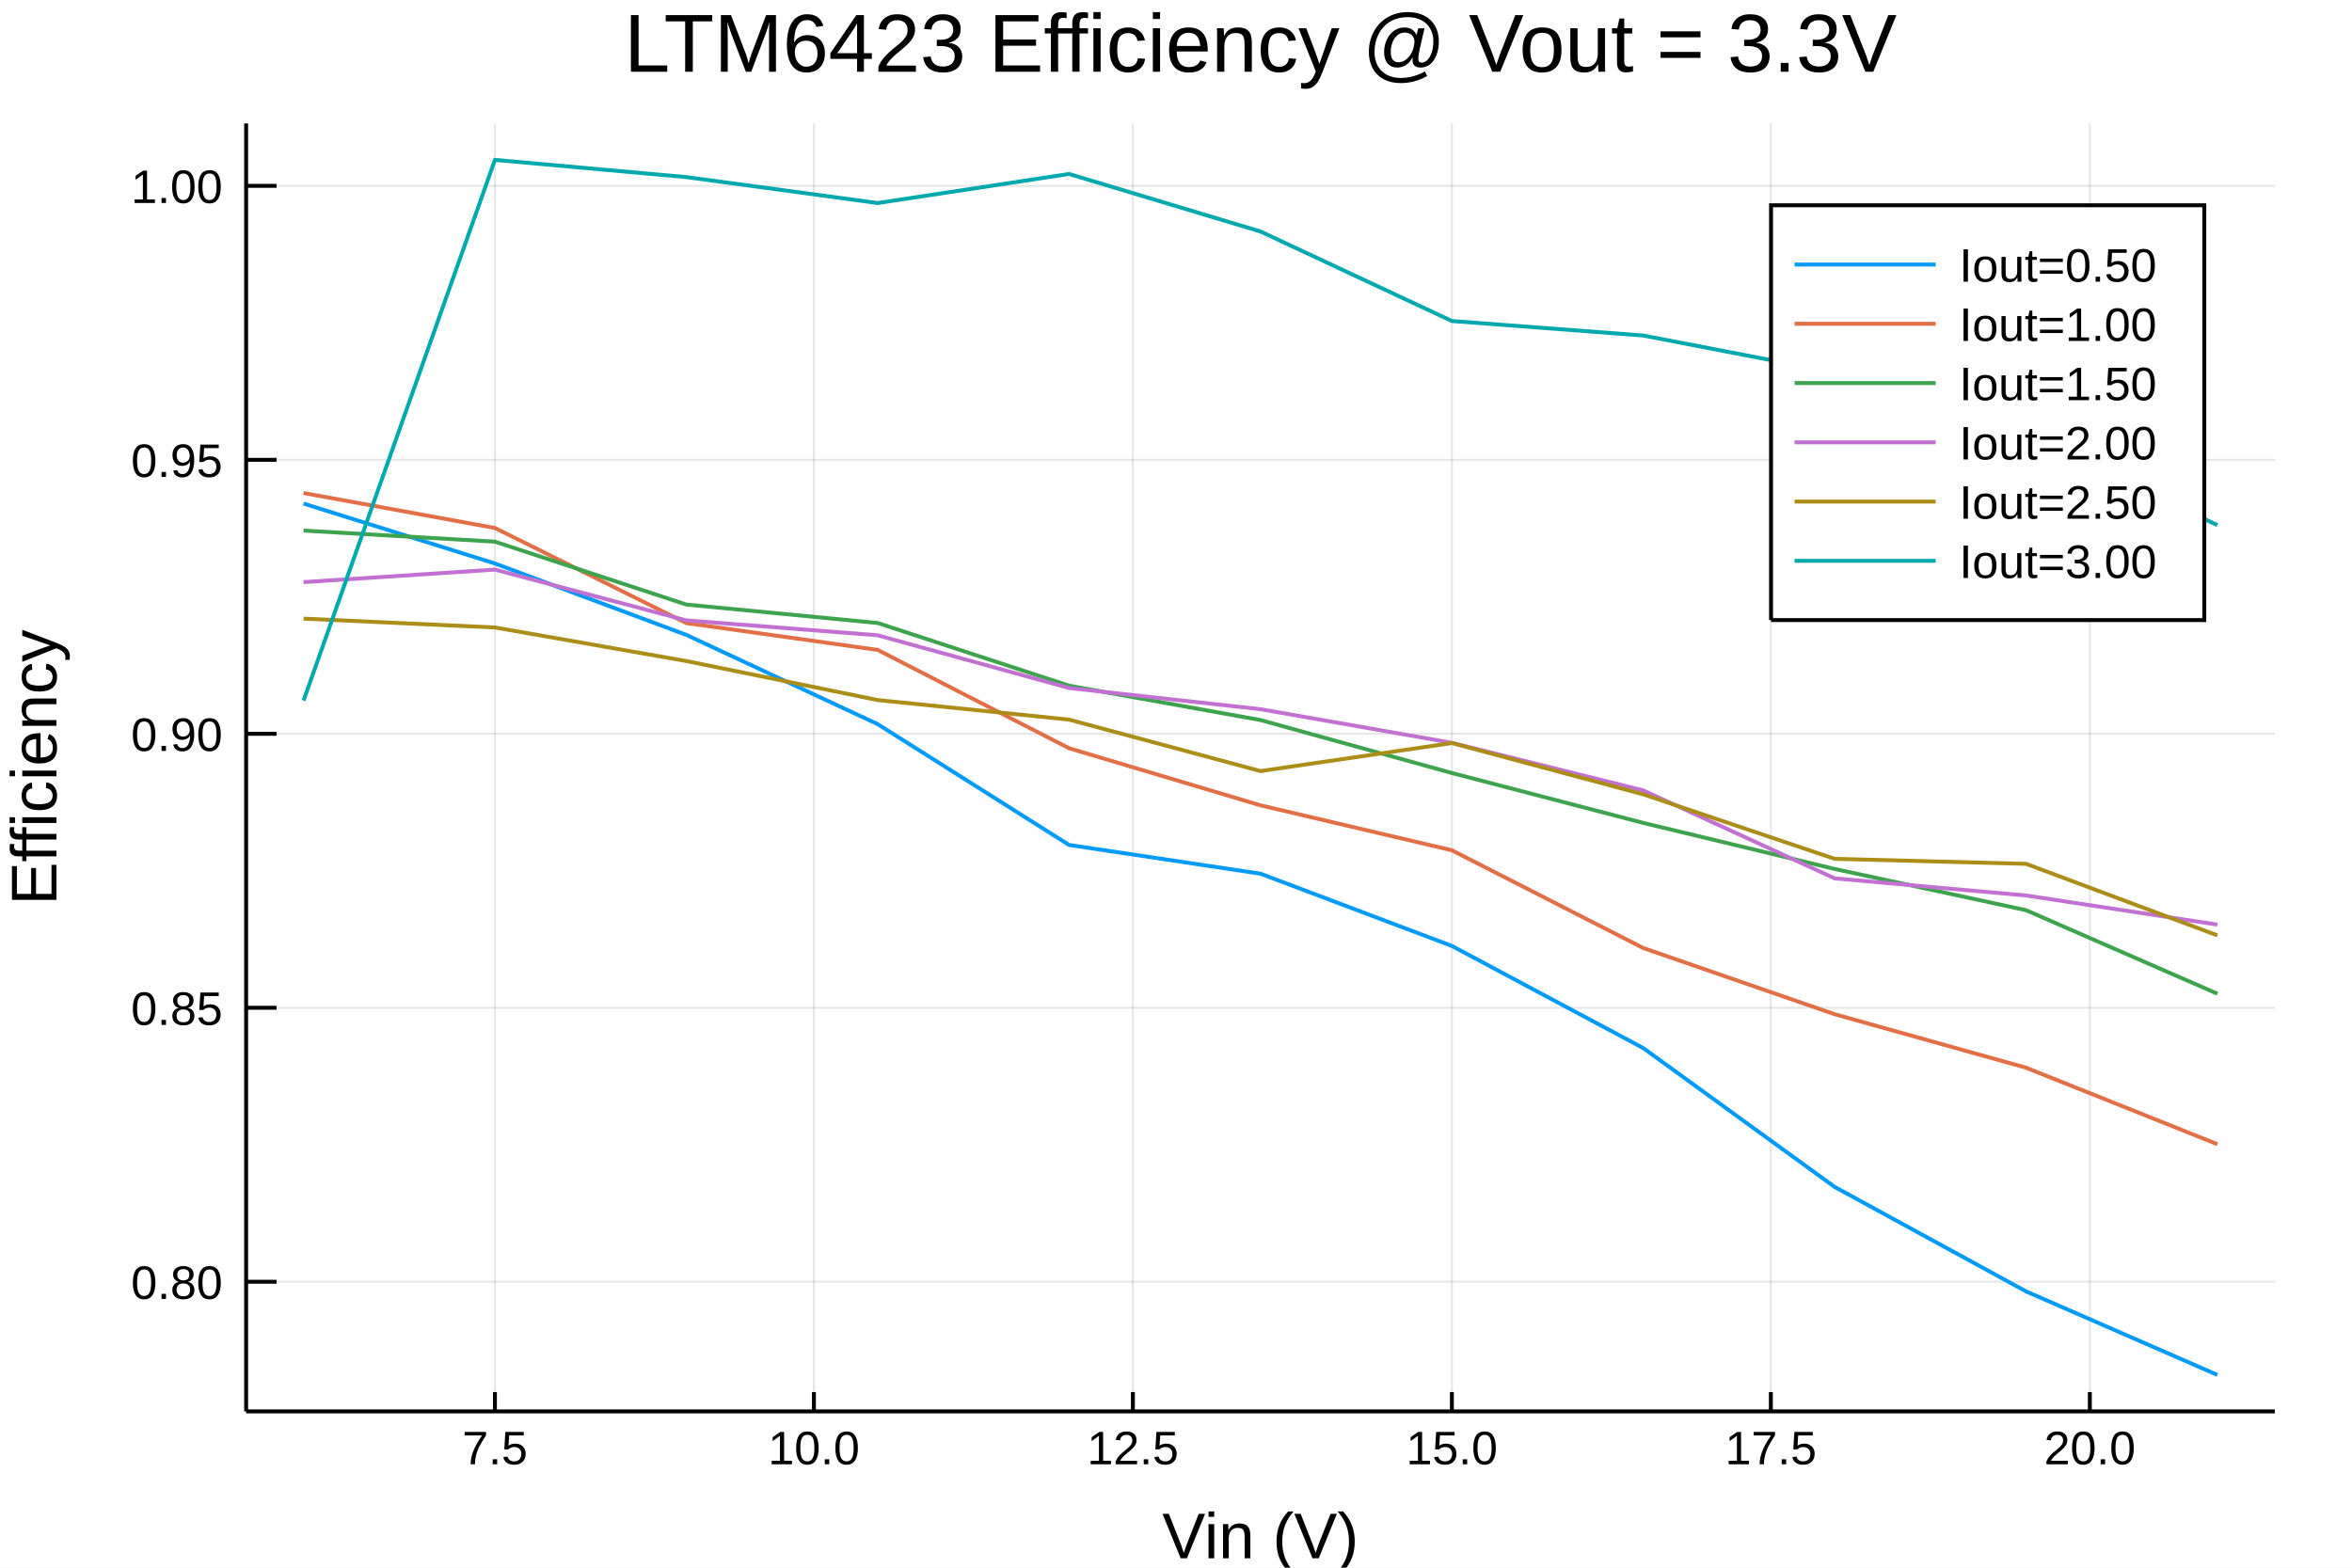
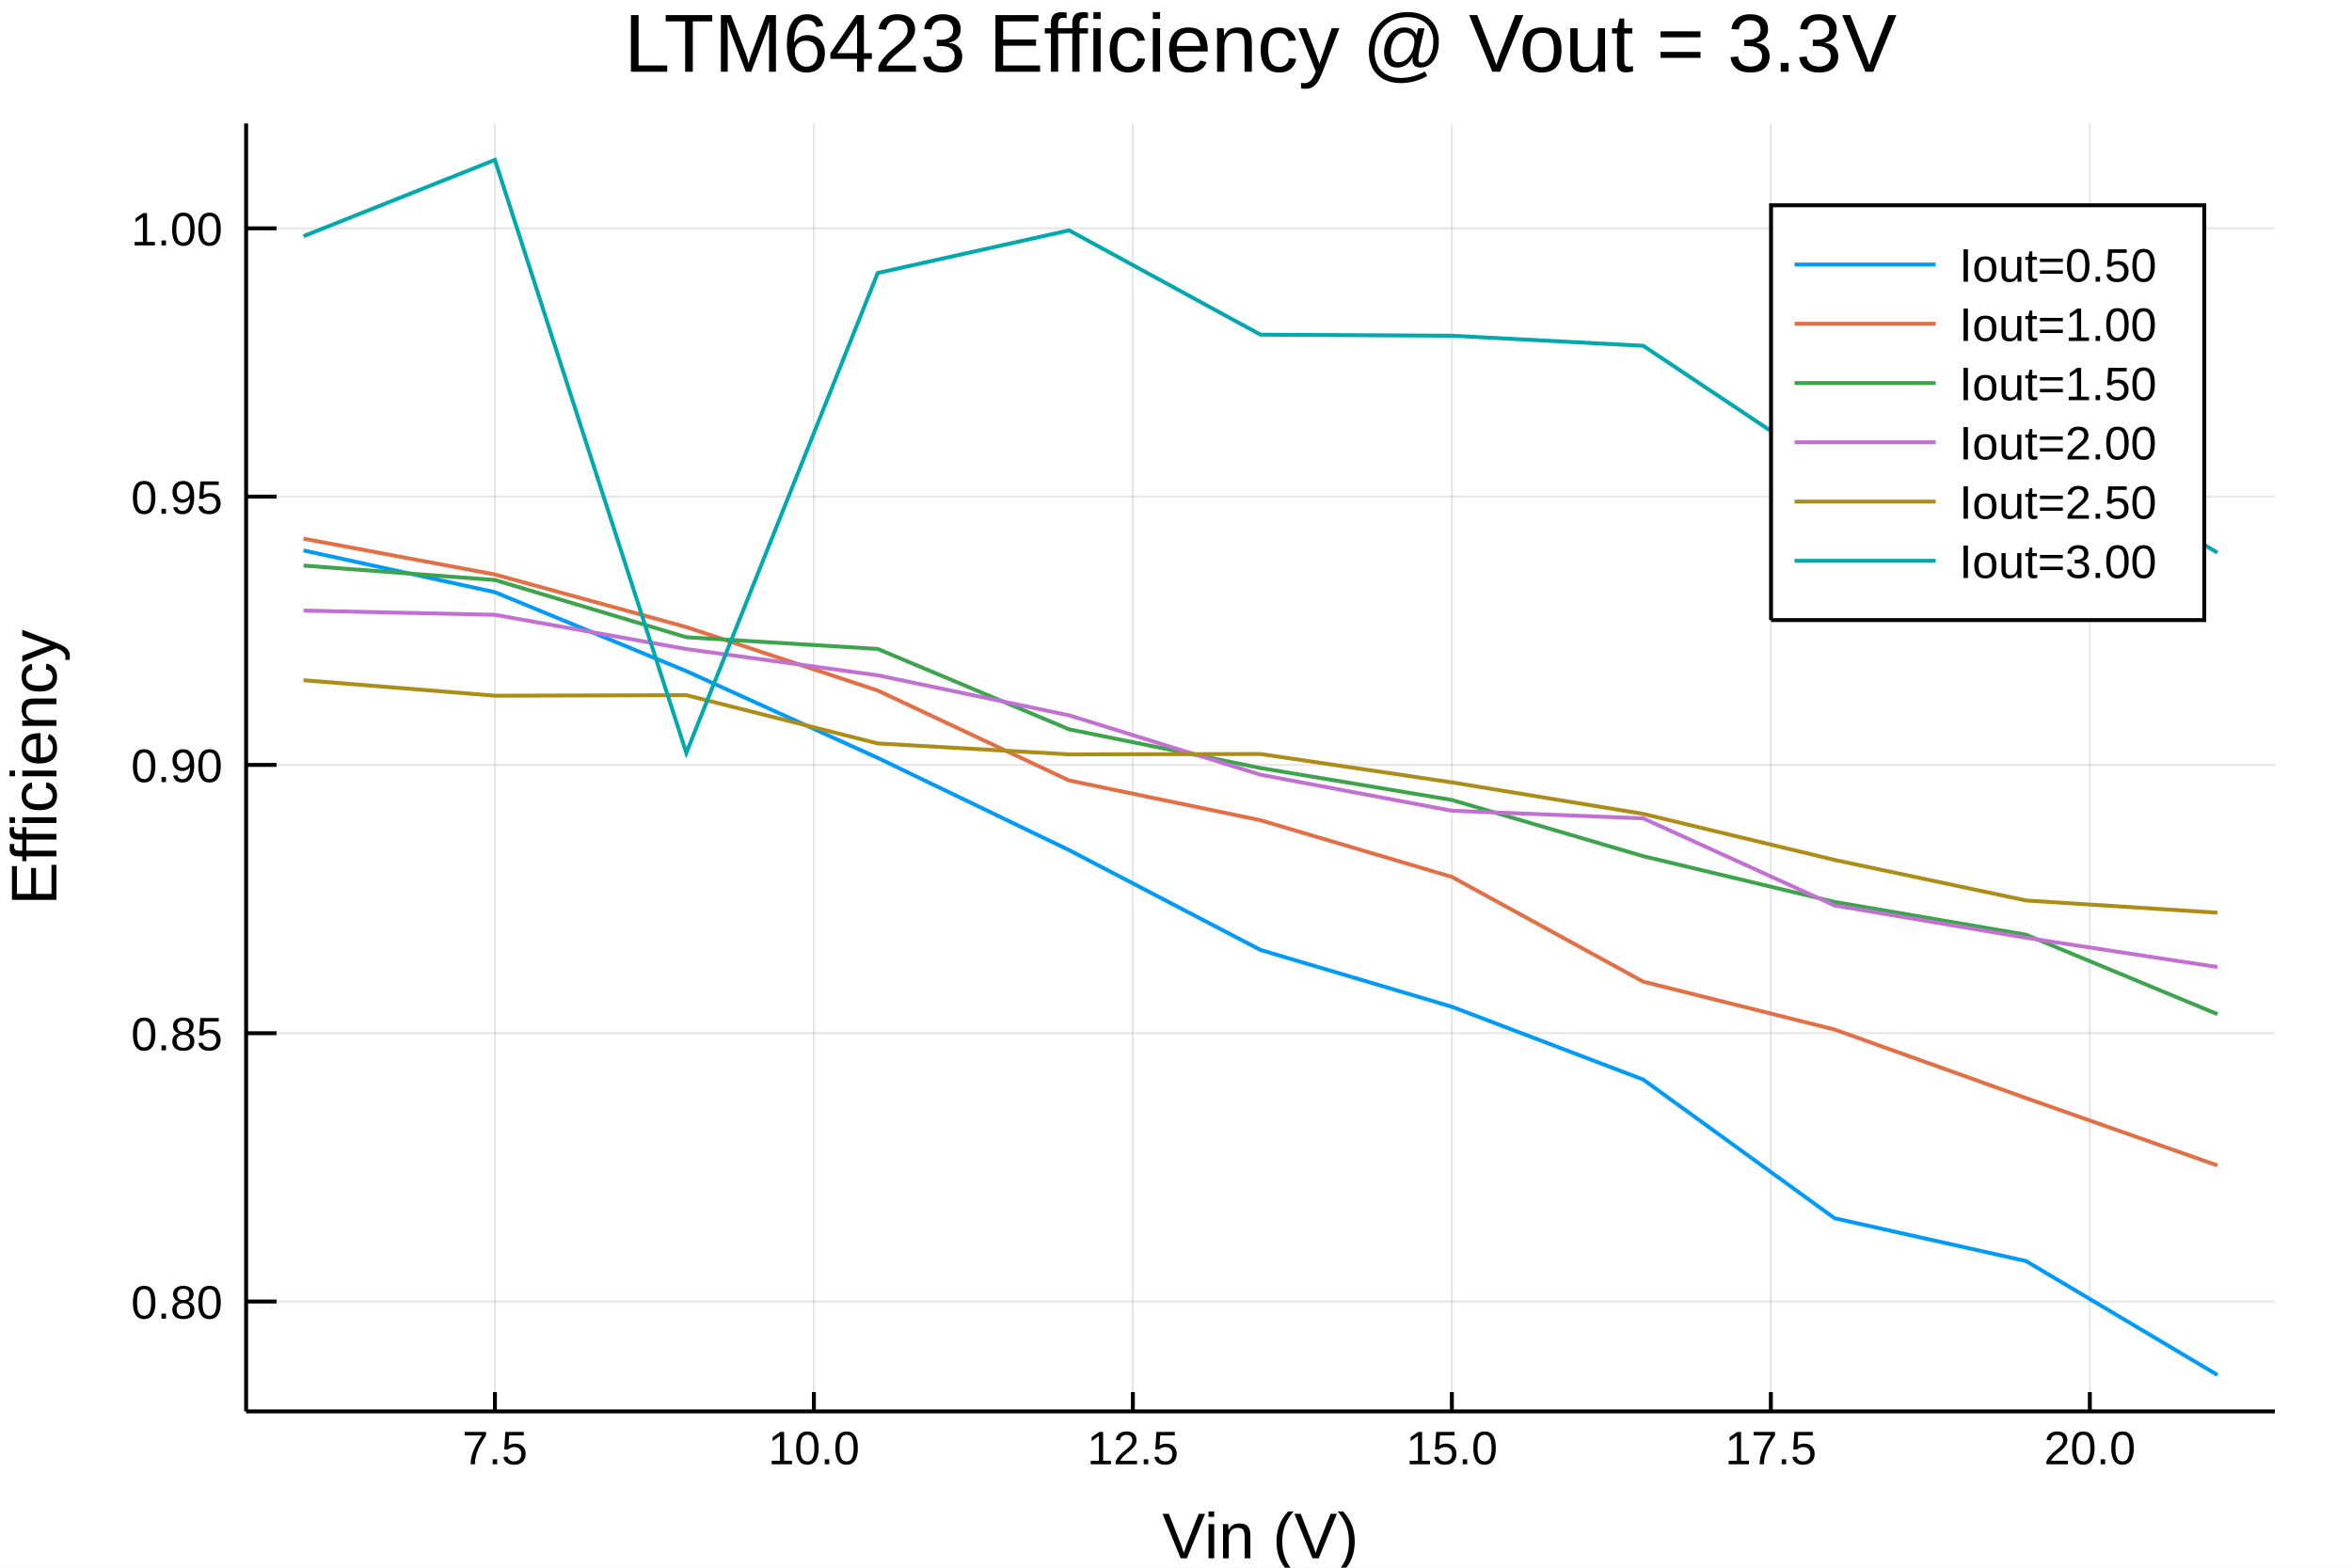
<svg xmlns="http://www.w3.org/2000/svg" width="600" height="400" viewBox="0 0 2400 1600">
  <defs>
-     <clipPath id="clip2200">
+     <clipPath id="clip2400">
      <rect x="0" y="0" width="2000" height="2000" />
    </clipPath>
  </defs>
  <defs>
-     <clipPath id="clip2201">
+     <clipPath id="clip2401">
      <rect x="0" y="0" width="2400" height="1600" />
    </clipPath>
  </defs>
-   <polygon clip-path="url(#clip2201)" points=" 0,1600 2400,1600 2400,0 0,0    " fill="#ffffff" fill-opacity="1" />
+   <polygon clip-path="url(#clip2401)" points=" 0,1600 2400,1600 2400,0 0,0    " fill="#ffffff" fill-opacity="1" />
  <defs>
-     <clipPath id="clip2202">
+     <clipPath id="clip2402">
      <rect x="480" y="0" width="1681" height="1600" />
    </clipPath>
  </defs>
-   <polygon clip-path="url(#clip2201)" points=" 251.149,1440.48 2321.26,1440.48 2321.26,125.984 251.149,125.984    " fill="#ffffff" fill-opacity="1" />
+   <polygon clip-path="url(#clip2401)" points=" 251.149,1440.48 2321.26,1440.48 2321.26,125.984 251.149,125.984    " fill="#ffffff" fill-opacity="1" />
  <defs>
-     <clipPath id="clip2203">
+     <clipPath id="clip2403">
      <rect x="251" y="125" width="2071" height="1315" />
    </clipPath>
  </defs>
-   <polyline clip-path="url(#clip2203)" style="stroke:#000000; stroke-width:2; stroke-opacity:0.1; fill:none" points="   505.03,1440.48 505.03,125.984    " />
-   <polyline clip-path="url(#clip2203)" style="stroke:#000000; stroke-width:2; stroke-opacity:0.1; fill:none" points="   830.519,1440.48 830.519,125.984    " />
-   <polyline clip-path="url(#clip2203)" style="stroke:#000000; stroke-width:2; stroke-opacity:0.1; fill:none" points="   1156.01,1440.48 1156.01,125.984    " />
-   <polyline clip-path="url(#clip2203)" style="stroke:#000000; stroke-width:2; stroke-opacity:0.1; fill:none" points="   1481.5,1440.48 1481.5,125.984    " />
-   <polyline clip-path="url(#clip2203)" style="stroke:#000000; stroke-width:2; stroke-opacity:0.1; fill:none" points="   1806.99,1440.48 1806.99,125.984    " />
-   <polyline clip-path="url(#clip2203)" style="stroke:#000000; stroke-width:2; stroke-opacity:0.1; fill:none" points="   2132.48,1440.48 2132.48,125.984    " />
-   <polyline clip-path="url(#clip2203)" style="stroke:#000000; stroke-width:2; stroke-opacity:0.1; fill:none" points="   251.149,1308.17 2321.26,1308.17    " />
-   <polyline clip-path="url(#clip2203)" style="stroke:#000000; stroke-width:2; stroke-opacity:0.1; fill:none" points="   251.149,1028.54 2321.26,1028.54    " />
-   <polyline clip-path="url(#clip2203)" style="stroke:#000000; stroke-width:2; stroke-opacity:0.1; fill:none" points="   251.149,748.921 2321.26,748.921    " />
-   <polyline clip-path="url(#clip2203)" style="stroke:#000000; stroke-width:2; stroke-opacity:0.1; fill:none" points="   251.149,469.297 2321.26,469.297    " />
-   <polyline clip-path="url(#clip2203)" style="stroke:#000000; stroke-width:2; stroke-opacity:0.1; fill:none" points="   251.149,189.673 2321.26,189.673    " />
-   <polyline clip-path="url(#clip2201)" style="stroke:#000000; stroke-width:4; stroke-opacity:1; fill:none" points="   251.149,1440.48 2321.26,1440.48    " />
-   <polyline clip-path="url(#clip2201)" style="stroke:#000000; stroke-width:4; stroke-opacity:1; fill:none" points="   251.149,1440.48 251.149,125.984    " />
-   <polyline clip-path="url(#clip2201)" style="stroke:#000000; stroke-width:4; stroke-opacity:1; fill:none" points="   505.03,1440.48 505.03,1420.77    " />
-   <polyline clip-path="url(#clip2201)" style="stroke:#000000; stroke-width:4; stroke-opacity:1; fill:none" points="   830.519,1440.48 830.519,1420.77    " />
-   <polyline clip-path="url(#clip2201)" style="stroke:#000000; stroke-width:4; stroke-opacity:1; fill:none" points="   1156.01,1440.48 1156.01,1420.77    " />
-   <polyline clip-path="url(#clip2201)" style="stroke:#000000; stroke-width:4; stroke-opacity:1; fill:none" points="   1481.5,1440.48 1481.5,1420.77    " />
-   <polyline clip-path="url(#clip2201)" style="stroke:#000000; stroke-width:4; stroke-opacity:1; fill:none" points="   1806.99,1440.48 1806.99,1420.77    " />
-   <polyline clip-path="url(#clip2201)" style="stroke:#000000; stroke-width:4; stroke-opacity:1; fill:none" points="   2132.48,1440.48 2132.48,1420.77    " />
-   <polyline clip-path="url(#clip2201)" style="stroke:#000000; stroke-width:4; stroke-opacity:1; fill:none" points="   251.149,1308.17 282.2,1308.17    " />
-   <polyline clip-path="url(#clip2201)" style="stroke:#000000; stroke-width:4; stroke-opacity:1; fill:none" points="   251.149,1028.54 282.2,1028.54    " />
-   <polyline clip-path="url(#clip2201)" style="stroke:#000000; stroke-width:4; stroke-opacity:1; fill:none" points="   251.149,748.921 282.2,748.921    " />
-   <polyline clip-path="url(#clip2201)" style="stroke:#000000; stroke-width:4; stroke-opacity:1; fill:none" points="   251.149,469.297 282.2,469.297    " />
-   <polyline clip-path="url(#clip2201)" style="stroke:#000000; stroke-width:4; stroke-opacity:1; fill:none" points="   251.149,189.673 282.2,189.673    " />
-   <g clip-path="url(#clip2201)">
+   <polyline clip-path="url(#clip2403)" style="stroke:#000000; stroke-width:2; stroke-opacity:0.1; fill:none" points="   505.03,1440.48 505.03,125.984    " />
+   <polyline clip-path="url(#clip2403)" style="stroke:#000000; stroke-width:2; stroke-opacity:0.1; fill:none" points="   830.519,1440.48 830.519,125.984    " />
+   <polyline clip-path="url(#clip2403)" style="stroke:#000000; stroke-width:2; stroke-opacity:0.1; fill:none" points="   1156.01,1440.48 1156.01,125.984    " />
+   <polyline clip-path="url(#clip2403)" style="stroke:#000000; stroke-width:2; stroke-opacity:0.1; fill:none" points="   1481.5,1440.48 1481.5,125.984    " />
+   <polyline clip-path="url(#clip2403)" style="stroke:#000000; stroke-width:2; stroke-opacity:0.1; fill:none" points="   1806.99,1440.48 1806.99,125.984    " />
+   <polyline clip-path="url(#clip2403)" style="stroke:#000000; stroke-width:2; stroke-opacity:0.1; fill:none" points="   2132.48,1440.48 2132.48,125.984    " />
+   <polyline clip-path="url(#clip2403)" style="stroke:#000000; stroke-width:2; stroke-opacity:0.1; fill:none" points="   251.149,1328.34 2321.26,1328.34    " />
+   <polyline clip-path="url(#clip2403)" style="stroke:#000000; stroke-width:2; stroke-opacity:0.1; fill:none" points="   251.149,1054.51 2321.26,1054.51    " />
+   <polyline clip-path="url(#clip2403)" style="stroke:#000000; stroke-width:2; stroke-opacity:0.1; fill:none" points="   251.149,780.684 2321.26,780.684    " />
+   <polyline clip-path="url(#clip2403)" style="stroke:#000000; stroke-width:2; stroke-opacity:0.1; fill:none" points="   251.149,506.855 2321.26,506.855    " />
+   <polyline clip-path="url(#clip2403)" style="stroke:#000000; stroke-width:2; stroke-opacity:0.1; fill:none" points="   251.149,233.026 2321.26,233.026    " />
+   <polyline clip-path="url(#clip2401)" style="stroke:#000000; stroke-width:4; stroke-opacity:1; fill:none" points="   251.149,1440.48 2321.26,1440.48    " />
+   <polyline clip-path="url(#clip2401)" style="stroke:#000000; stroke-width:4; stroke-opacity:1; fill:none" points="   251.149,1440.48 251.149,125.984    " />
+   <polyline clip-path="url(#clip2401)" style="stroke:#000000; stroke-width:4; stroke-opacity:1; fill:none" points="   505.03,1440.48 505.03,1420.77    " />
+   <polyline clip-path="url(#clip2401)" style="stroke:#000000; stroke-width:4; stroke-opacity:1; fill:none" points="   830.519,1440.48 830.519,1420.77    " />
+   <polyline clip-path="url(#clip2401)" style="stroke:#000000; stroke-width:4; stroke-opacity:1; fill:none" points="   1156.01,1440.48 1156.01,1420.77    " />
+   <polyline clip-path="url(#clip2401)" style="stroke:#000000; stroke-width:4; stroke-opacity:1; fill:none" points="   1481.5,1440.48 1481.5,1420.77    " />
+   <polyline clip-path="url(#clip2401)" style="stroke:#000000; stroke-width:4; stroke-opacity:1; fill:none" points="   1806.99,1440.48 1806.99,1420.77    " />
+   <polyline clip-path="url(#clip2401)" style="stroke:#000000; stroke-width:4; stroke-opacity:1; fill:none" points="   2132.48,1440.48 2132.48,1420.77    " />
+   <polyline clip-path="url(#clip2401)" style="stroke:#000000; stroke-width:4; stroke-opacity:1; fill:none" points="   251.149,1328.34 282.2,1328.34    " />
+   <polyline clip-path="url(#clip2401)" style="stroke:#000000; stroke-width:4; stroke-opacity:1; fill:none" points="   251.149,1054.51 282.2,1054.51    " />
+   <polyline clip-path="url(#clip2401)" style="stroke:#000000; stroke-width:4; stroke-opacity:1; fill:none" points="   251.149,780.684 282.2,780.684    " />
+   <polyline clip-path="url(#clip2401)" style="stroke:#000000; stroke-width:4; stroke-opacity:1; fill:none" points="   251.149,506.855 282.2,506.855    " />
+   <polyline clip-path="url(#clip2401)" style="stroke:#000000; stroke-width:4; stroke-opacity:1; fill:none" points="   251.149,233.026 282.2,233.026    " />
+   <g clip-path="url(#clip2401)">
    <text style="fill:#000000; fill-opacity:1; font-family:Arial,Helvetica Neue,Helvetica,sans-serif; font-size:48; text-anchor:middle;" transform="rotate(0, 505.03, 1494.48)" x="505.03" y="1494.48">7.5</text>
  </g>
-   <g clip-path="url(#clip2201)">
+   <g clip-path="url(#clip2401)">
    <text style="fill:#000000; fill-opacity:1; font-family:Arial,Helvetica Neue,Helvetica,sans-serif; font-size:48; text-anchor:middle;" transform="rotate(0, 830.519, 1494.48)" x="830.519" y="1494.48">10.0</text>
  </g>
-   <g clip-path="url(#clip2201)">
+   <g clip-path="url(#clip2401)">
    <text style="fill:#000000; fill-opacity:1; font-family:Arial,Helvetica Neue,Helvetica,sans-serif; font-size:48; text-anchor:middle;" transform="rotate(0, 1156.01, 1494.48)" x="1156.01" y="1494.48">12.5</text>
  </g>
-   <g clip-path="url(#clip2201)">
+   <g clip-path="url(#clip2401)">
    <text style="fill:#000000; fill-opacity:1; font-family:Arial,Helvetica Neue,Helvetica,sans-serif; font-size:48; text-anchor:middle;" transform="rotate(0, 1481.5, 1494.48)" x="1481.5" y="1494.48">15.0</text>
  </g>
-   <g clip-path="url(#clip2201)">
+   <g clip-path="url(#clip2401)">
    <text style="fill:#000000; fill-opacity:1; font-family:Arial,Helvetica Neue,Helvetica,sans-serif; font-size:48; text-anchor:middle;" transform="rotate(0, 1806.99, 1494.48)" x="1806.99" y="1494.48">17.5</text>
  </g>
-   <g clip-path="url(#clip2201)">
+   <g clip-path="url(#clip2401)">
    <text style="fill:#000000; fill-opacity:1; font-family:Arial,Helvetica Neue,Helvetica,sans-serif; font-size:48; text-anchor:middle;" transform="rotate(0, 2132.48, 1494.48)" x="2132.48" y="1494.48">20.0</text>
  </g>
-   <g clip-path="url(#clip2201)">
-     <text style="fill:#000000; fill-opacity:1; font-family:Arial,Helvetica Neue,Helvetica,sans-serif; font-size:48; text-anchor:end;" transform="rotate(0, 227.149, 1325.67)" x="227.149" y="1325.67">0.80</text>
+   <g clip-path="url(#clip2401)">
+     <text style="fill:#000000; fill-opacity:1; font-family:Arial,Helvetica Neue,Helvetica,sans-serif; font-size:48; text-anchor:end;" transform="rotate(0, 227.149, 1345.84)" x="227.149" y="1345.84">0.80</text>
  </g>
-   <g clip-path="url(#clip2201)">
-     <text style="fill:#000000; fill-opacity:1; font-family:Arial,Helvetica Neue,Helvetica,sans-serif; font-size:48; text-anchor:end;" transform="rotate(0, 227.149, 1046.04)" x="227.149" y="1046.04">0.85</text>
+   <g clip-path="url(#clip2401)">
+     <text style="fill:#000000; fill-opacity:1; font-family:Arial,Helvetica Neue,Helvetica,sans-serif; font-size:48; text-anchor:end;" transform="rotate(0, 227.149, 1072.01)" x="227.149" y="1072.01">0.85</text>
  </g>
-   <g clip-path="url(#clip2201)">
-     <text style="fill:#000000; fill-opacity:1; font-family:Arial,Helvetica Neue,Helvetica,sans-serif; font-size:48; text-anchor:end;" transform="rotate(0, 227.149, 766.421)" x="227.149" y="766.421">0.90</text>
+   <g clip-path="url(#clip2401)">
+     <text style="fill:#000000; fill-opacity:1; font-family:Arial,Helvetica Neue,Helvetica,sans-serif; font-size:48; text-anchor:end;" transform="rotate(0, 227.149, 798.184)" x="227.149" y="798.184">0.90</text>
  </g>
-   <g clip-path="url(#clip2201)">
-     <text style="fill:#000000; fill-opacity:1; font-family:Arial,Helvetica Neue,Helvetica,sans-serif; font-size:48; text-anchor:end;" transform="rotate(0, 227.149, 486.797)" x="227.149" y="486.797">0.95</text>
+   <g clip-path="url(#clip2401)">
+     <text style="fill:#000000; fill-opacity:1; font-family:Arial,Helvetica Neue,Helvetica,sans-serif; font-size:48; text-anchor:end;" transform="rotate(0, 227.149, 524.355)" x="227.149" y="524.355">0.95</text>
  </g>
-   <g clip-path="url(#clip2201)">
-     <text style="fill:#000000; fill-opacity:1; font-family:Arial,Helvetica Neue,Helvetica,sans-serif; font-size:48; text-anchor:end;" transform="rotate(0, 227.149, 207.173)" x="227.149" y="207.173">1.00</text>
+   <g clip-path="url(#clip2401)">
+     <text style="fill:#000000; fill-opacity:1; font-family:Arial,Helvetica Neue,Helvetica,sans-serif; font-size:48; text-anchor:end;" transform="rotate(0, 227.149, 250.526)" x="227.149" y="250.526">1.00</text>
  </g>
-   <g clip-path="url(#clip2201)">
+   <g clip-path="url(#clip2401)">
    <text style="fill:#000000; fill-opacity:1; font-family:Arial,Helvetica Neue,Helvetica,sans-serif; font-size:84; text-anchor:middle;" transform="rotate(0, 1286.2, 73.2)" x="1286.2" y="73.2">LTM6423 Efficiency @ Vout = 3.3V</text>
  </g>
-   <g clip-path="url(#clip2201)">
+   <g clip-path="url(#clip2401)">
    <text style="fill:#000000; fill-opacity:1; font-family:Arial,Helvetica Neue,Helvetica,sans-serif; font-size:66; text-anchor:middle;" transform="rotate(0, 1286.2, 1590.4)" x="1286.2" y="1590.4">Vin (V)</text>
  </g>
-   <g clip-path="url(#clip2201)">
+   <g clip-path="url(#clip2401)">
    <text style="fill:#000000; fill-opacity:1; font-family:Arial,Helvetica Neue,Helvetica,sans-serif; font-size:66; text-anchor:middle;" transform="rotate(-90, 57.6, 783.233)" x="57.6" y="783.233">Efficiency</text>
  </g>
-   <polyline clip-path="url(#clip2203)" style="stroke:#009af9; stroke-width:4; stroke-opacity:1; fill:none" points="   309.737,513.955 505.03,575.109 700.324,647.981 895.617,739.093 1090.91,862.386 1286.2,891.699 1481.5,965.439 1676.79,1069.68 1872.08,1211.38 2067.38,1318    2262.67,1403.28    " />
-   <polyline clip-path="url(#clip2203)" style="stroke:#e26f46; stroke-width:4; stroke-opacity:1; fill:none" points="   309.737,503.19 505.03,538.884 700.324,635.922 895.617,663.32 1090.91,763.678 1286.2,821.926 1481.5,867.807 1676.79,967.576 1872.08,1035.13 2067.38,1089.7    2262.67,1167.79    " />
-   <polyline clip-path="url(#clip2203)" style="stroke:#3da44d; stroke-width:4; stroke-opacity:1; fill:none" points="   309.737,541.518 505.03,552.825 700.324,617.019 895.617,635.853 1090.91,699.82 1286.2,734.888 1481.5,788.941 1676.79,839.864 1872.08,886.878 2067.38,928.949    2262.67,1014.21    " />
-   <polyline clip-path="url(#clip2203)" style="stroke:#c271d2; stroke-width:4; stroke-opacity:1; fill:none" points="   309.737,594.117 505.03,581.344 700.324,633.167 895.617,648.386 1090.91,702.225 1286.2,723.826 1481.5,758.133 1676.79,806.711 1872.08,896.473 2067.38,913.94    2262.67,943.691    " />
-   <polyline clip-path="url(#clip2203)" style="stroke:#ac8d18; stroke-width:4; stroke-opacity:1; fill:none" points="   309.737,631.394 505.03,640.422 700.324,674.667 895.617,714.507 1090.91,734.454 1286.2,786.973 1481.5,758.369 1676.79,810.689 1872.08,876.523 2067.38,881.643    2262.67,954.682    " />
-   <polyline clip-path="url(#clip2203)" style="stroke:#00a9ad; stroke-width:4; stroke-opacity:1; fill:none" points="   309.737,714.977 505.03,163.187 700.324,180.754 895.617,207.226 1090.91,177.555 1286.2,236.27 1481.5,327.628 1676.79,342.441 1872.08,380.121 2067.38,443.583    2262.67,535.958    " />
-   <polygon clip-path="url(#clip2201)" points=" 1807.19,632.864 2249.26,632.864 2249.26,209.504 1807.19,209.504    " fill="#ffffff" fill-opacity="1" />
-   <polyline clip-path="url(#clip2201)" style="stroke:#000000; stroke-width:4; stroke-opacity:1; fill:none" points="   1807.19,632.864 2249.26,632.864 2249.26,209.504 1807.19,209.504 1807.19,632.864    " />
-   <polyline clip-path="url(#clip2201)" style="stroke:#009af9; stroke-width:4; stroke-opacity:1; fill:none" points="   1831.19,269.984 1975.19,269.984    " />
-   <g clip-path="url(#clip2201)">
+   <polyline clip-path="url(#clip2403)" style="stroke:#009af9; stroke-width:4; stroke-opacity:1; fill:none" points="   309.737,561.784 505.03,604.384 700.324,684.947 895.617,773.497 1090.91,867.64 1286.2,969.512 1481.5,1027.5 1676.79,1101.8 1872.08,1243.37 2067.38,1287.05    2262.67,1403.28    " />
+   <polyline clip-path="url(#clip2403)" style="stroke:#e26f46; stroke-width:4; stroke-opacity:1; fill:none" points="   309.737,549.783 505.03,586.341 700.324,640.01 895.617,704.75 1090.91,796.554 1286.2,837.154 1481.5,894.971 1676.79,1001.89 1872.08,1050.76 2067.38,1120.71    2262.67,1189.46    " />
+   <polyline clip-path="url(#clip2403)" style="stroke:#3da44d; stroke-width:4; stroke-opacity:1; fill:none" points="   309.737,577.239 505.03,591.97 700.324,650.363 895.617,662.315 1090.91,744.341 1286.2,783.849 1481.5,816.463 1676.79,873.856 1872.08,920.534 2067.38,954.003    2262.67,1035.03    " />
+   <polyline clip-path="url(#clip2403)" style="stroke:#c271d2; stroke-width:4; stroke-opacity:1; fill:none" points="   309.737,623.166 505.03,627.485 700.324,662.431 895.617,689.218 1090.91,730.082 1286.2,790.689 1481.5,827.457 1676.79,835.244 1872.08,924.149 2067.38,957.099    2262.67,986.962    " />
+   <polyline clip-path="url(#clip2403)" style="stroke:#ac8d18; stroke-width:4; stroke-opacity:1; fill:none" points="   309.737,694.243 505.03,710.048 700.324,709.501 895.617,758.765 1090.91,769.893 1286.2,769.55 1481.5,798.513 1676.79,830.668 1872.08,877.674 2067.38,919.042    2262.67,931.529    " />
+   <polyline clip-path="url(#clip2403)" style="stroke:#00a9ad; stroke-width:4; stroke-opacity:1; fill:none" points="   309.737,241.056 505.03,163.187 700.324,768.407 895.617,278.617 1090.91,235.1 1286.2,341.56 1481.5,342.638 1676.79,352.932 1872.08,483.288 2067.38,448.908    2262.67,564.032    " />
+   <polygon clip-path="url(#clip2401)" points=" 1807.19,632.864 2249.26,632.864 2249.26,209.504 1807.19,209.504    " fill="#ffffff" fill-opacity="1" />
+   <polyline clip-path="url(#clip2401)" style="stroke:#000000; stroke-width:4; stroke-opacity:1; fill:none" points="   1807.19,632.864 2249.26,632.864 2249.26,209.504 1807.19,209.504 1807.19,632.864    " />
+   <polyline clip-path="url(#clip2401)" style="stroke:#009af9; stroke-width:4; stroke-opacity:1; fill:none" points="   1831.19,269.984 1975.19,269.984    " />
+   <g clip-path="url(#clip2401)">
    <text style="fill:#000000; fill-opacity:1; font-family:Arial,Helvetica Neue,Helvetica,sans-serif; font-size:48; text-anchor:start;" transform="rotate(0, 1999.19, 287.484)" x="1999.19" y="287.484">Iout=0.50</text>
  </g>
-   <polyline clip-path="url(#clip2201)" style="stroke:#e26f46; stroke-width:4; stroke-opacity:1; fill:none" points="   1831.19,330.464 1975.19,330.464    " />
-   <g clip-path="url(#clip2201)">
+   <polyline clip-path="url(#clip2401)" style="stroke:#e26f46; stroke-width:4; stroke-opacity:1; fill:none" points="   1831.19,330.464 1975.19,330.464    " />
+   <g clip-path="url(#clip2401)">
    <text style="fill:#000000; fill-opacity:1; font-family:Arial,Helvetica Neue,Helvetica,sans-serif; font-size:48; text-anchor:start;" transform="rotate(0, 1999.19, 347.964)" x="1999.19" y="347.964">Iout=1.00</text>
  </g>
-   <polyline clip-path="url(#clip2201)" style="stroke:#3da44d; stroke-width:4; stroke-opacity:1; fill:none" points="   1831.19,390.944 1975.19,390.944    " />
-   <g clip-path="url(#clip2201)">
+   <polyline clip-path="url(#clip2401)" style="stroke:#3da44d; stroke-width:4; stroke-opacity:1; fill:none" points="   1831.19,390.944 1975.19,390.944    " />
+   <g clip-path="url(#clip2401)">
    <text style="fill:#000000; fill-opacity:1; font-family:Arial,Helvetica Neue,Helvetica,sans-serif; font-size:48; text-anchor:start;" transform="rotate(0, 1999.19, 408.444)" x="1999.19" y="408.444">Iout=1.50</text>
  </g>
-   <polyline clip-path="url(#clip2201)" style="stroke:#c271d2; stroke-width:4; stroke-opacity:1; fill:none" points="   1831.19,451.424 1975.19,451.424    " />
-   <g clip-path="url(#clip2201)">
+   <polyline clip-path="url(#clip2401)" style="stroke:#c271d2; stroke-width:4; stroke-opacity:1; fill:none" points="   1831.19,451.424 1975.19,451.424    " />
+   <g clip-path="url(#clip2401)">
    <text style="fill:#000000; fill-opacity:1; font-family:Arial,Helvetica Neue,Helvetica,sans-serif; font-size:48; text-anchor:start;" transform="rotate(0, 1999.19, 468.924)" x="1999.19" y="468.924">Iout=2.00</text>
  </g>
-   <polyline clip-path="url(#clip2201)" style="stroke:#ac8d18; stroke-width:4; stroke-opacity:1; fill:none" points="   1831.19,511.904 1975.19,511.904    " />
-   <g clip-path="url(#clip2201)">
+   <polyline clip-path="url(#clip2401)" style="stroke:#ac8d18; stroke-width:4; stroke-opacity:1; fill:none" points="   1831.19,511.904 1975.19,511.904    " />
+   <g clip-path="url(#clip2401)">
    <text style="fill:#000000; fill-opacity:1; font-family:Arial,Helvetica Neue,Helvetica,sans-serif; font-size:48; text-anchor:start;" transform="rotate(0, 1999.19, 529.404)" x="1999.19" y="529.404">Iout=2.50</text>
  </g>
-   <polyline clip-path="url(#clip2201)" style="stroke:#00a9ad; stroke-width:4; stroke-opacity:1; fill:none" points="   1831.19,572.384 1975.19,572.384    " />
-   <g clip-path="url(#clip2201)">
+   <polyline clip-path="url(#clip2401)" style="stroke:#00a9ad; stroke-width:4; stroke-opacity:1; fill:none" points="   1831.19,572.384 1975.19,572.384    " />
+   <g clip-path="url(#clip2401)">
    <text style="fill:#000000; fill-opacity:1; font-family:Arial,Helvetica Neue,Helvetica,sans-serif; font-size:48; text-anchor:start;" transform="rotate(0, 1999.19, 589.884)" x="1999.19" y="589.884">Iout=3.00</text>
  </g>
</svg>
